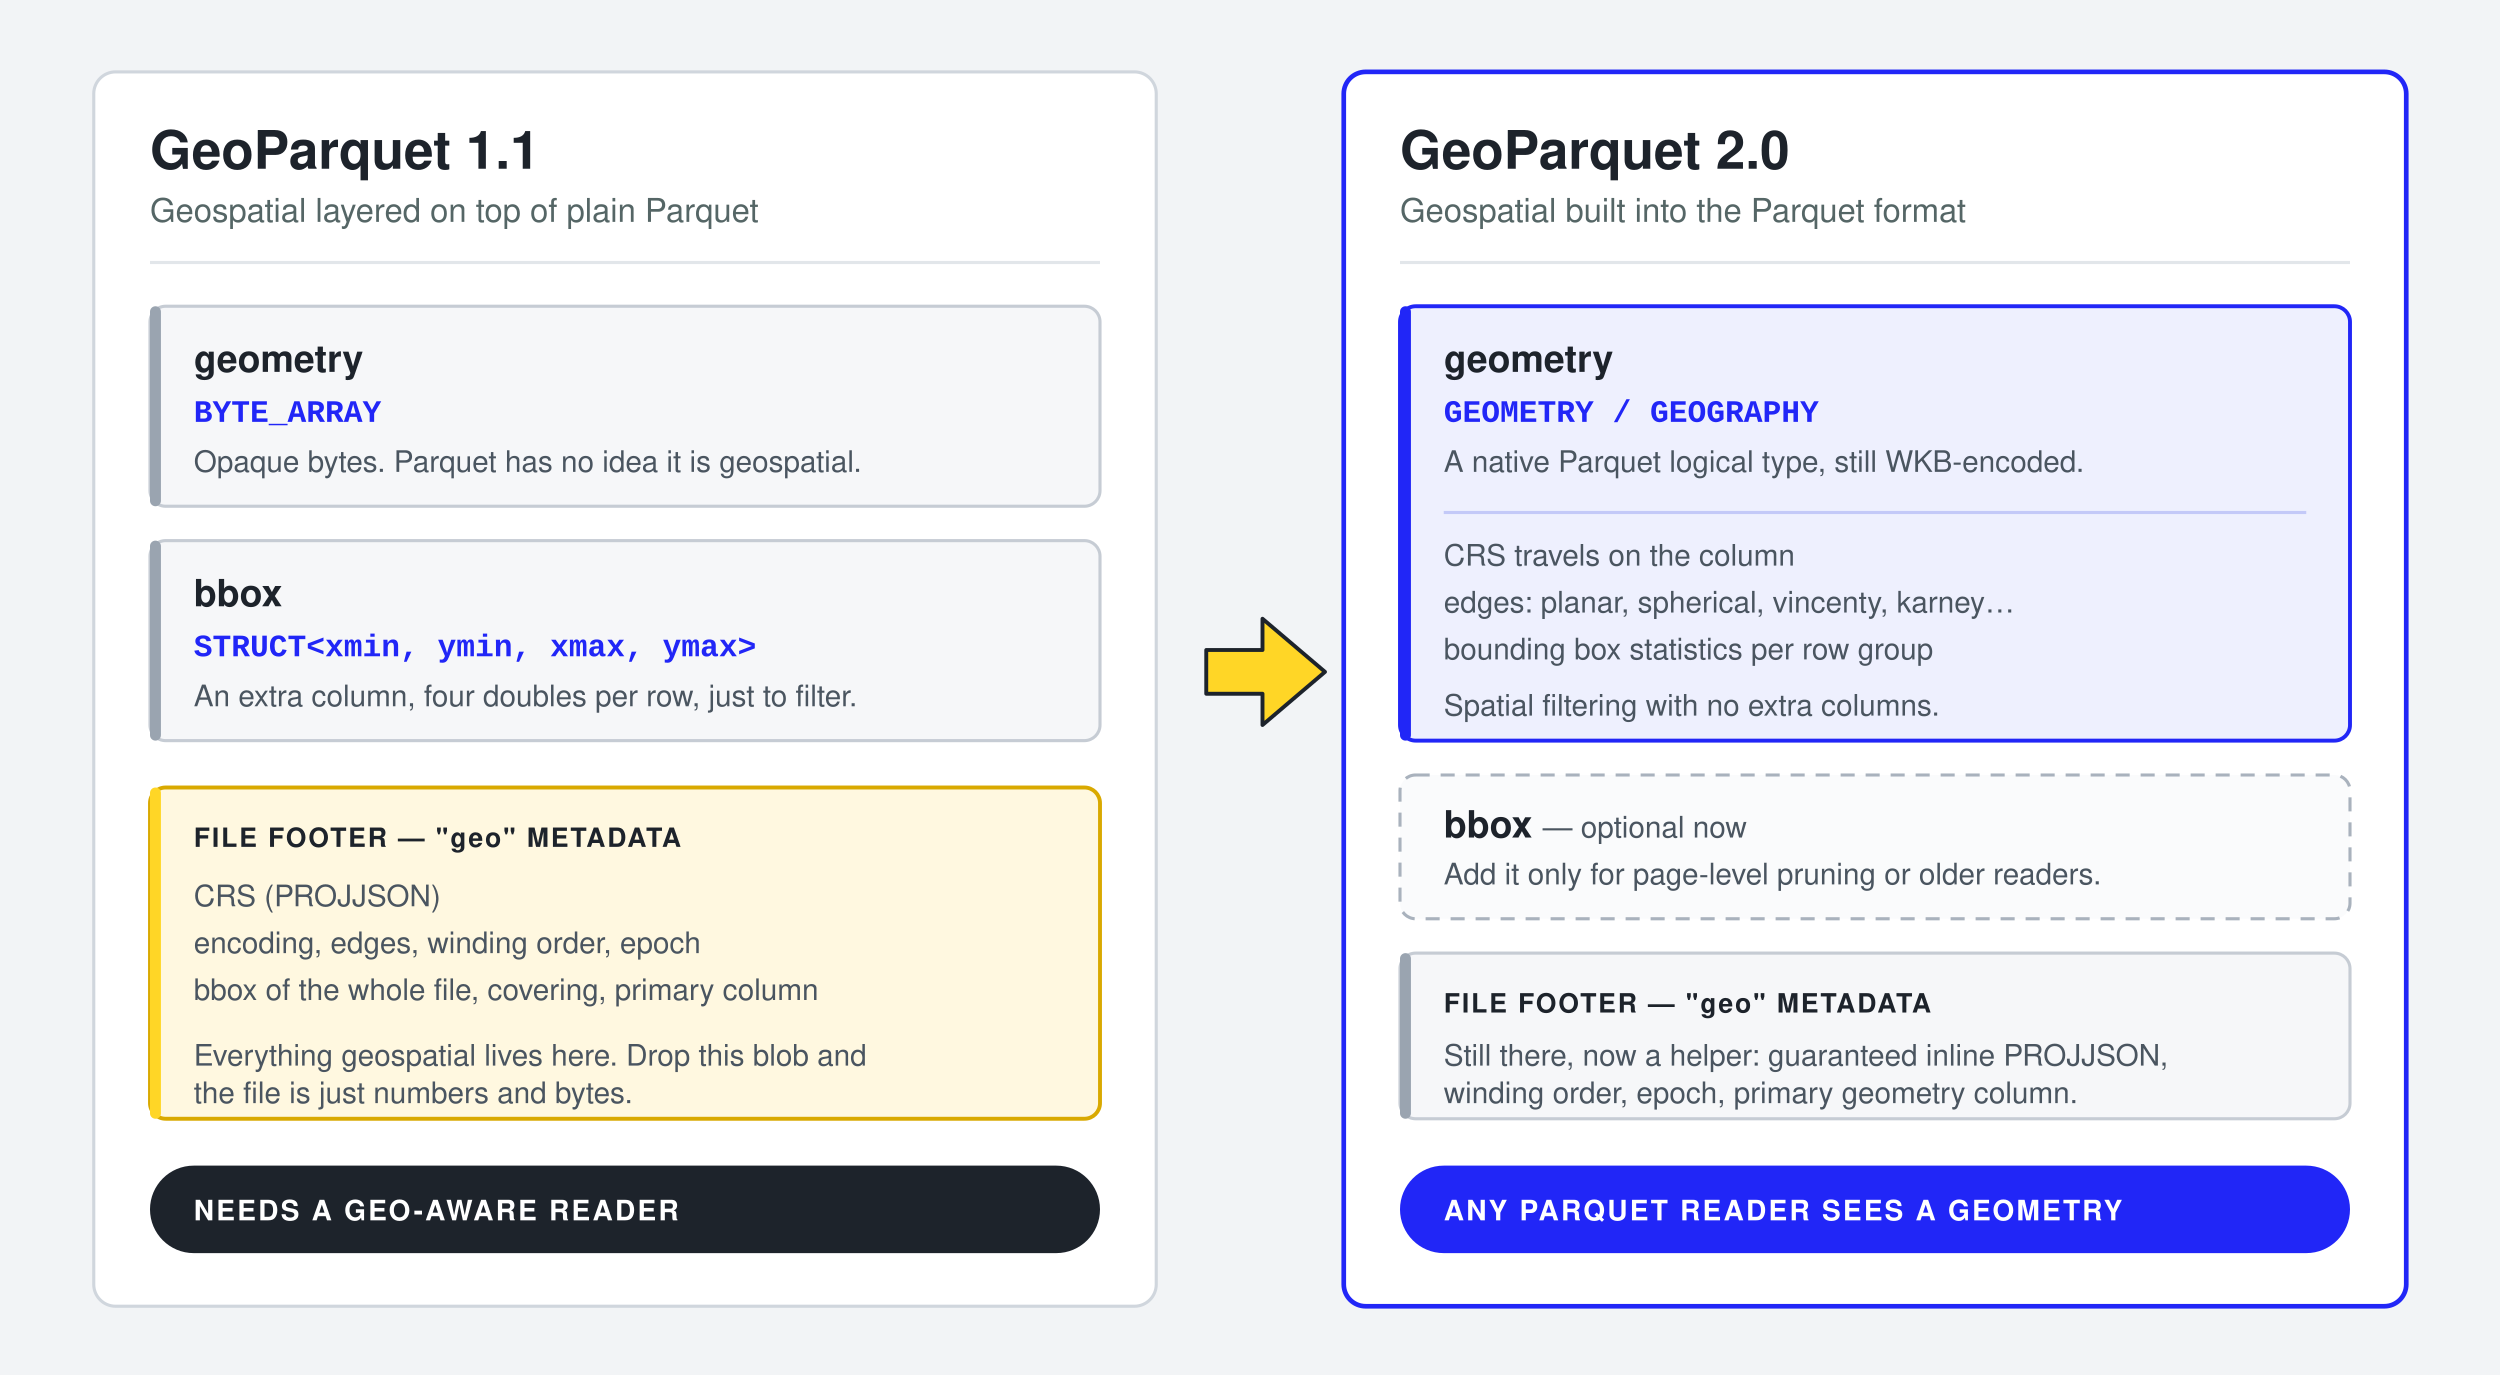
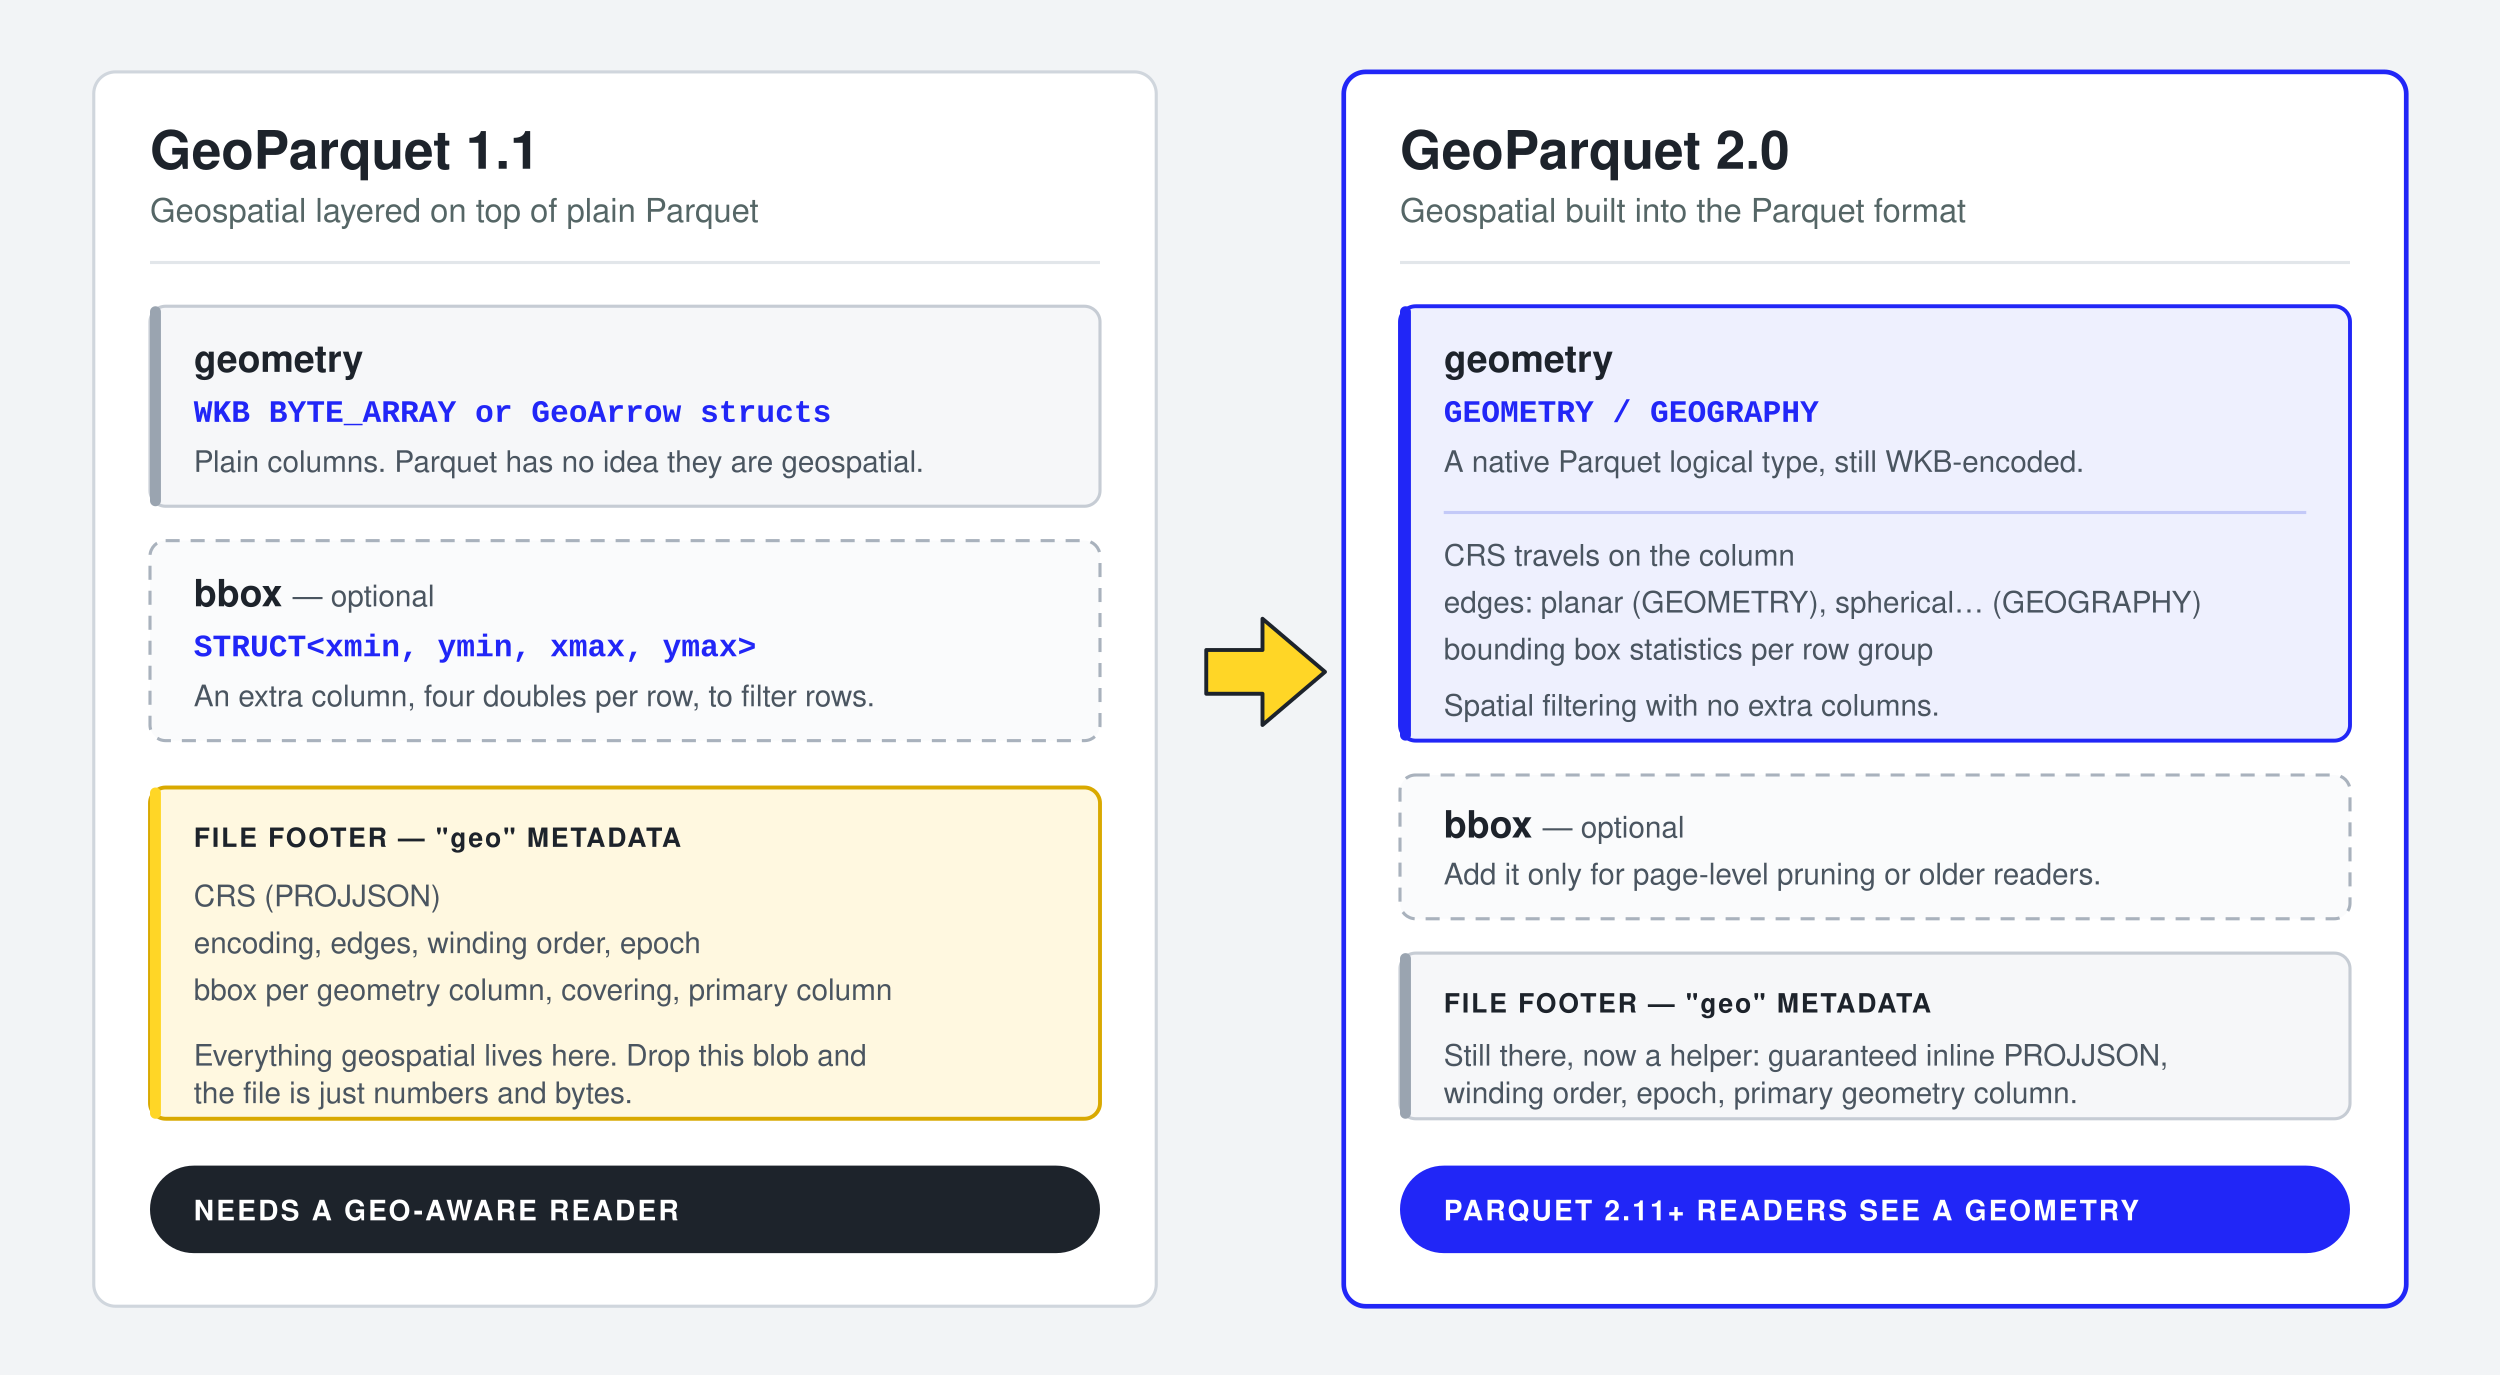
<svg xmlns="http://www.w3.org/2000/svg" width="1600" height="880" viewBox="0 0 1600 880" font-family="Helvetica, Arial, sans-serif">
  <defs>
    <style>
      .ttl   { font-size: 34px; font-weight: bold; fill: #1D232B; }
      .sub   { font-size: 21px; fill: #566; }
      .col   { font-size: 24px; font-weight: bold; fill: #1D232B; }
      .colt  { font-size: 20px; fill: #2126F7; font-family: "Courier New", monospace; font-weight: bold; }
      .note  { font-size: 19px; fill: #4a5560; }
      .tag   { font-size: 17px; font-weight: bold; fill: #1D232B; letter-spacing: 1.2px; }
      .foot  { font-size: 19px; fill: #4a5560; }
      .kick  { font-size: 18px; font-weight: bold; fill: #ffffff; letter-spacing: 1.4px; }
    </style>
  </defs>
  <rect width="1600" height="880" fill="#F2F4F6" />
  <g transform="translate(60,46)">
    <rect x="0" y="0" width="680" height="790" rx="14" fill="#ffffff" stroke="#d0d6dd" stroke-width="2" />
    <text class="ttl" x="36" y="62">GeoParquet 1.1</text>
    <text class="sub" x="36" y="96">Geospatial layered on top of plain Parquet</text>
    <line x1="36" y1="122" x2="644" y2="122" stroke="#e2e6ea" stroke-width="2" />
    <rect x="36" y="150" width="608" height="128" rx="10" fill="#f6f7f9" stroke="#c6ccd4" stroke-width="2" />
    <rect x="36" y="150" width="7" height="128" rx="3.5" fill="#9aa4b0" />
    <text class="col" x="64" y="192">geometry</text>
-     <text class="colt" x="64" y="224">BYTE_ARRAY</text>
-     <text class="note" x="64" y="256">Opaque bytes. Parquet has no idea it is geospatial.</text>
-     <rect x="36" y="300" width="608" height="128" rx="10" fill="#f6f7f9" stroke="#c6ccd4" stroke-width="2" />
-     <rect x="36" y="300" width="7" height="128" rx="3.5" fill="#9aa4b0" />
-     <text class="col" x="64" y="342">bbox</text>
+     <text class="colt" x="64" y="224">WKB BYTE_ARRAY or GeoArrow structs</text>
+     <text class="note" x="64" y="256">Plain columns. Parquet has no idea they are geospatial.</text>
+     <rect x="36" y="300" width="608" height="128" rx="10" fill="#fafbfc" stroke="#a9b2bd" stroke-width="2" stroke-dasharray="9 7" />
+     <text class="col" x="64" y="342">bbox <tspan class="note" font-weight="normal">— optional</tspan>
+     </text>
    <text class="colt" x="64" y="374">STRUCT&lt;xmin, ymin, xmax, ymax&gt;</text>
-     <text class="note" x="64" y="406">An extra column, four doubles per row, just to filter.</text>
+     <text class="note" x="64" y="406">An extra column, four doubles per row, to filter rows.</text>
    <rect x="36" y="458" width="608" height="212" rx="10" fill="#fff8e0" stroke="#d9a900" stroke-width="2.5" />
    <rect x="36" y="458" width="7" height="212" rx="3.5" fill="#FFD626" />
    <text class="tag" x="64" y="496">FILE FOOTER — "geo" METADATA</text>
    <text class="foot" x="64" y="534">CRS (PROJJSON)</text>
    <text class="foot" x="64" y="564">encoding, edges, winding order, epoch</text>
-     <text class="foot" x="64" y="594">bbox of the whole file, covering, primary column</text>
+     <text class="foot" x="64" y="594">bbox per geometry column, covering, primary column</text>
    <text class="note" x="64" y="636">Everything geospatial lives here. Drop this blob and</text>
    <text class="note" x="64" y="660">the file is just numbers and bytes.</text>
    <rect x="36" y="700" width="608" height="56" rx="28" fill="#1D232B" />
    <text class="kick" x="64" y="735">NEEDS A GEO-AWARE READER</text>
  </g>
  <g transform="translate(772,430)">
    <path d="M0 -14 H 36 V -34 L 76 0 L 36 34 V 14 H 0 Z" fill="#FFD626" stroke="#1D232B" stroke-width="2.5" stroke-linejoin="round" />
  </g>
  <g transform="translate(860,46)">
    <rect x="0" y="0" width="680" height="790" rx="14" fill="#ffffff" stroke="#2126F7" stroke-width="3" />
    <text class="ttl" x="36" y="62">GeoParquet 2.0</text>
    <text class="sub" x="36" y="96">Geospatial built into the Parquet format</text>
    <line x1="36" y1="122" x2="644" y2="122" stroke="#e2e6ea" stroke-width="2" />
    <rect x="36" y="150" width="608" height="278" rx="10" fill="#eef0fe" stroke="#2126F7" stroke-width="2.5" />
    <rect x="36" y="150" width="7" height="278" rx="3.5" fill="#2126F7" />
    <text class="col" x="64" y="192">geometry</text>
    <text class="colt" x="64" y="224">GEOMETRY / GEOGRAPHY</text>
    <text class="note" x="64" y="256">A native Parquet logical type, still WKB-encoded.</text>
    <line x1="64" y1="282" x2="616" y2="282" stroke="#c3c9f8" stroke-width="2" />
    <text class="foot" x="64" y="316">CRS travels on the column</text>
-     <text class="foot" x="64" y="346">edges: planar, spherical, vincenty, karney…</text>
+     <text class="foot" x="64" y="346">edges: planar (GEOMETRY), spherical… (GEOGRAPHY)</text>
    <text class="foot" x="64" y="376">bounding box statistics per row group</text>
    <text class="note" x="64" y="412">Spatial filtering with no extra columns.</text>
    <rect x="36" y="450" width="608" height="92" rx="10" fill="#fafbfc" stroke="#a9b2bd" stroke-width="2" stroke-dasharray="9 7" />
-     <text class="col" x="64" y="490">bbox <tspan class="note" font-weight="normal">— optional now</tspan>
+     <text class="col" x="64" y="490">bbox <tspan class="note" font-weight="normal">— optional</tspan>
    </text>
    <text class="note" x="64" y="520">Add it only for page-level pruning or older readers.</text>
    <rect x="36" y="564" width="608" height="106" rx="10" fill="#f6f7f9" stroke="#c6ccd4" stroke-width="2" />
    <rect x="36" y="564" width="7" height="106" rx="3.5" fill="#9aa4b0" />
    <text class="tag" x="64" y="602">FILE FOOTER — "geo" METADATA</text>
    <text class="note" x="64" y="636">Still there, now a helper: guaranteed inline PROJJSON,</text>
    <text class="note" x="64" y="660">winding order, epoch, primary geometry column.</text>
    <rect x="36" y="700" width="608" height="56" rx="28" fill="#2126F7" />
-     <text class="kick" x="64" y="735">ANY PARQUET READER SEES A GEOMETRY</text>
+     <text class="kick" x="64" y="735">PARQUET 2.11+ READERS SEE A GEOMETRY</text>
  </g>
</svg>
